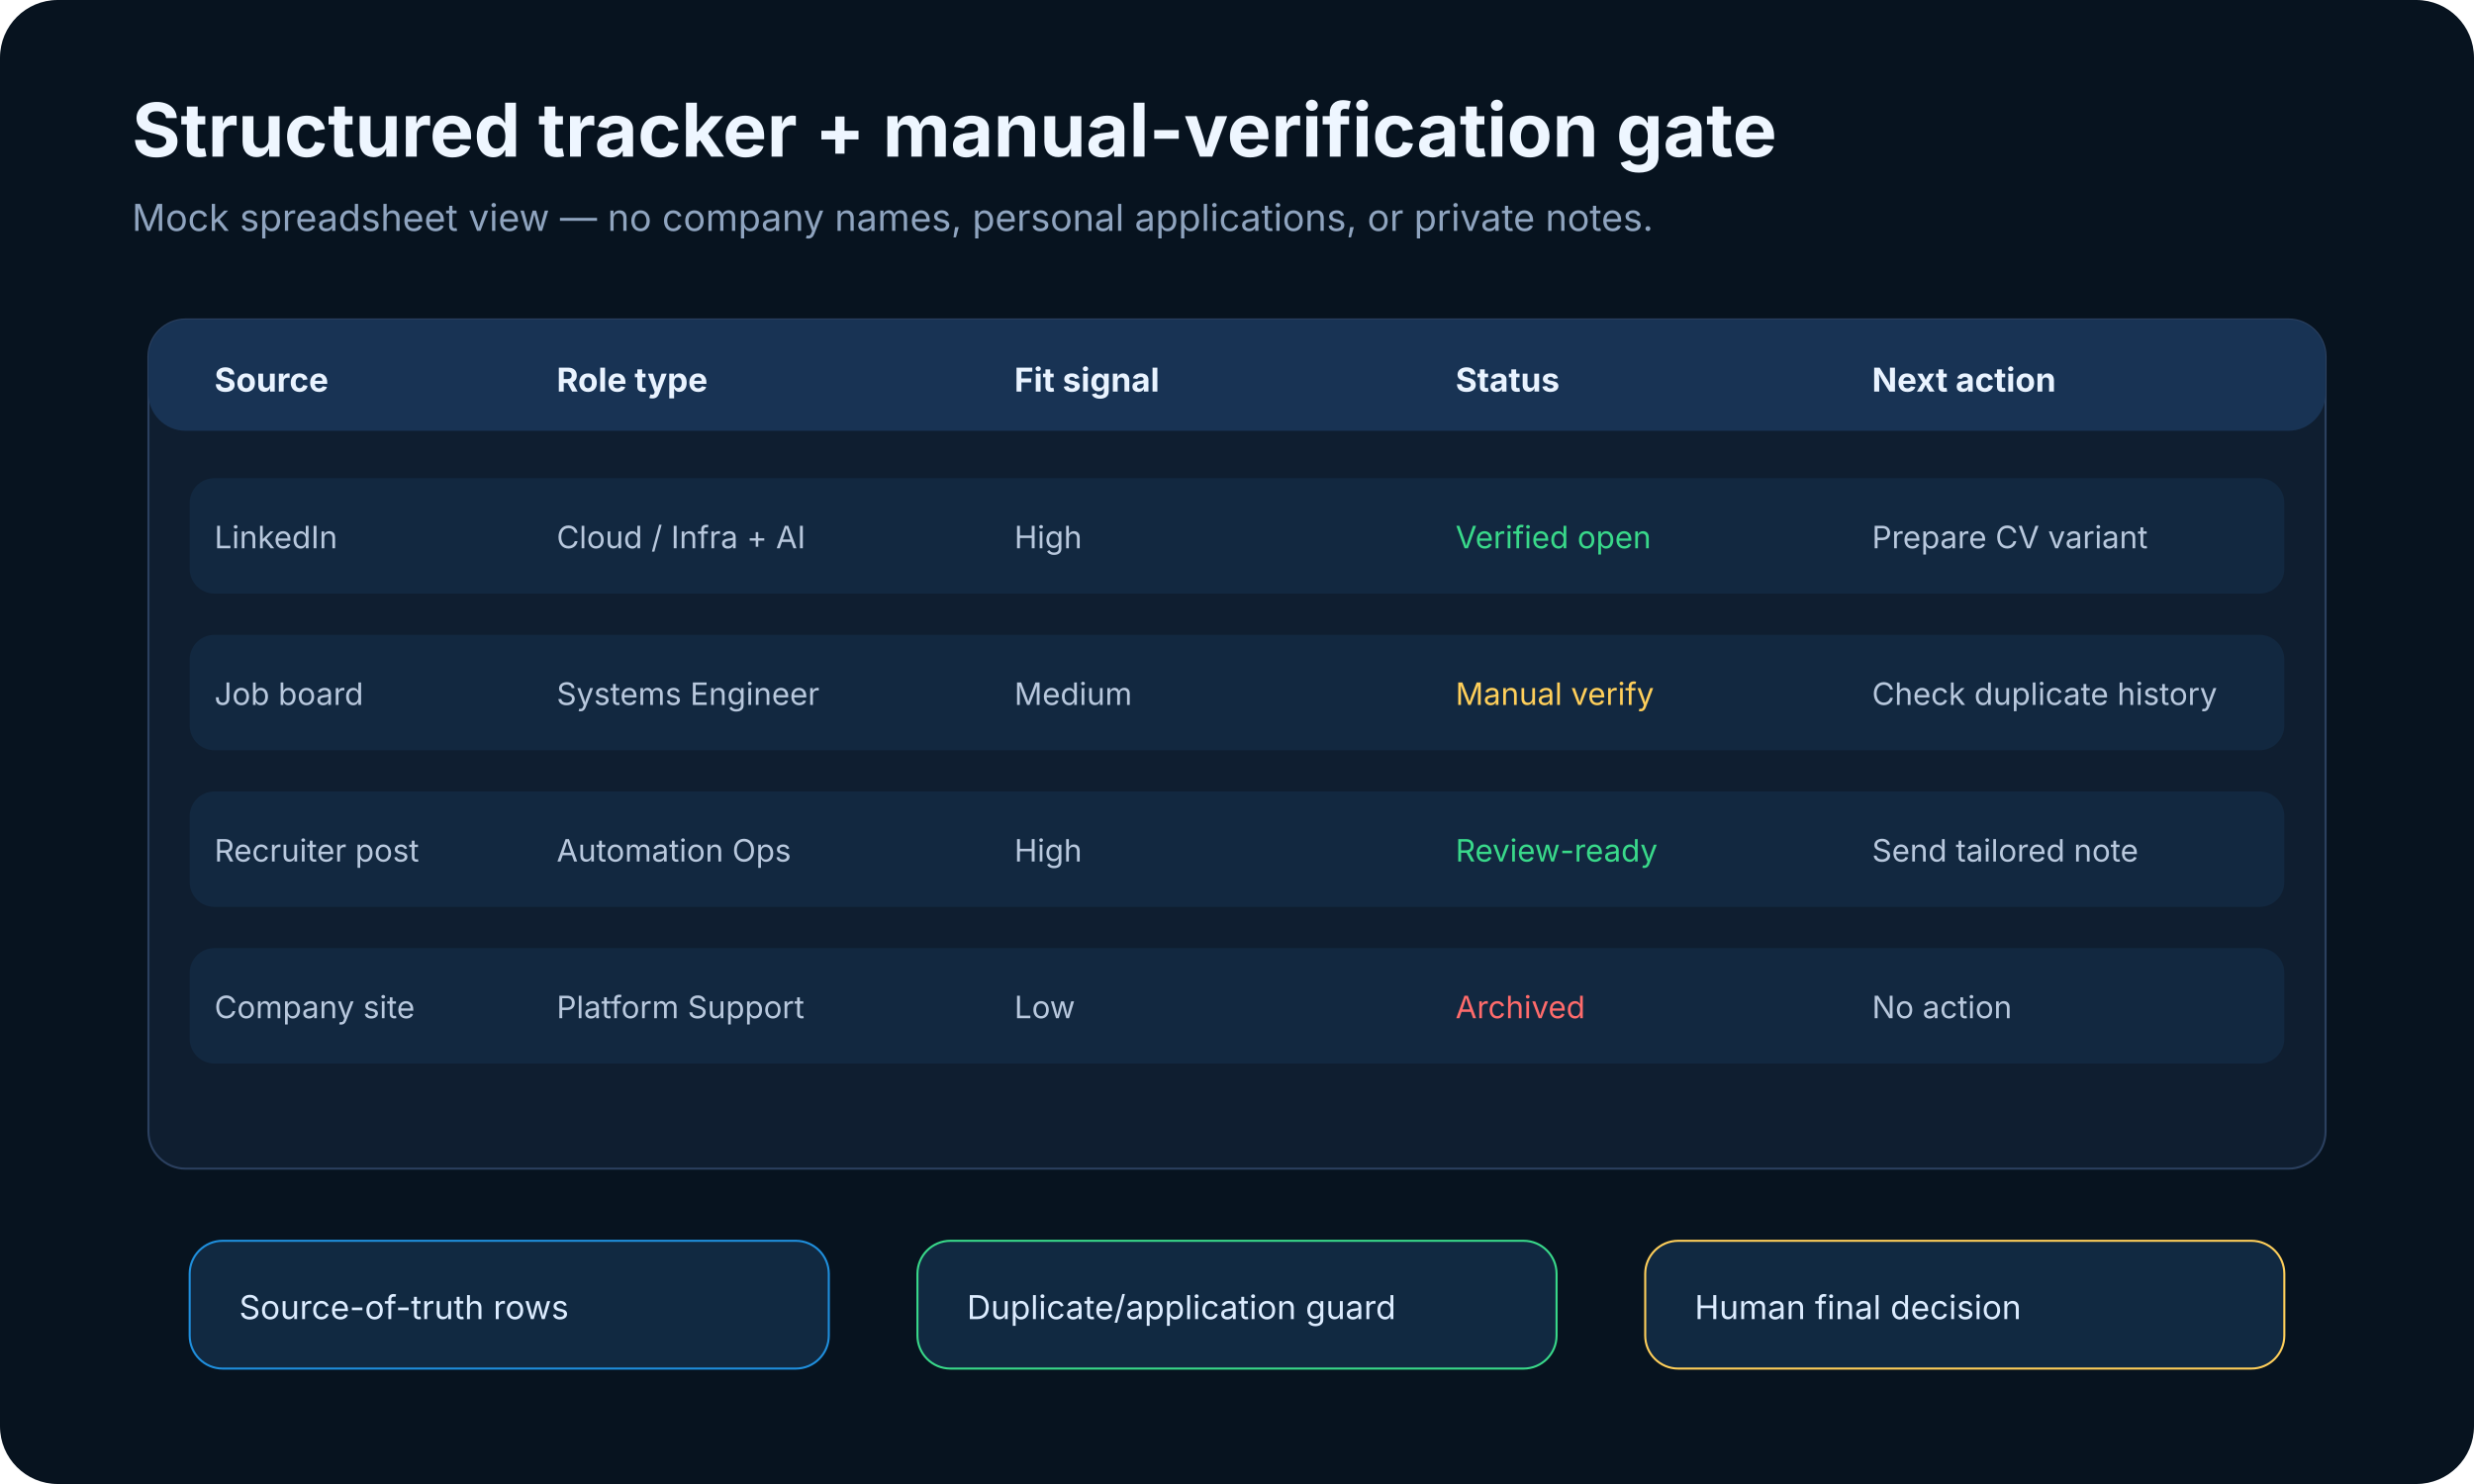
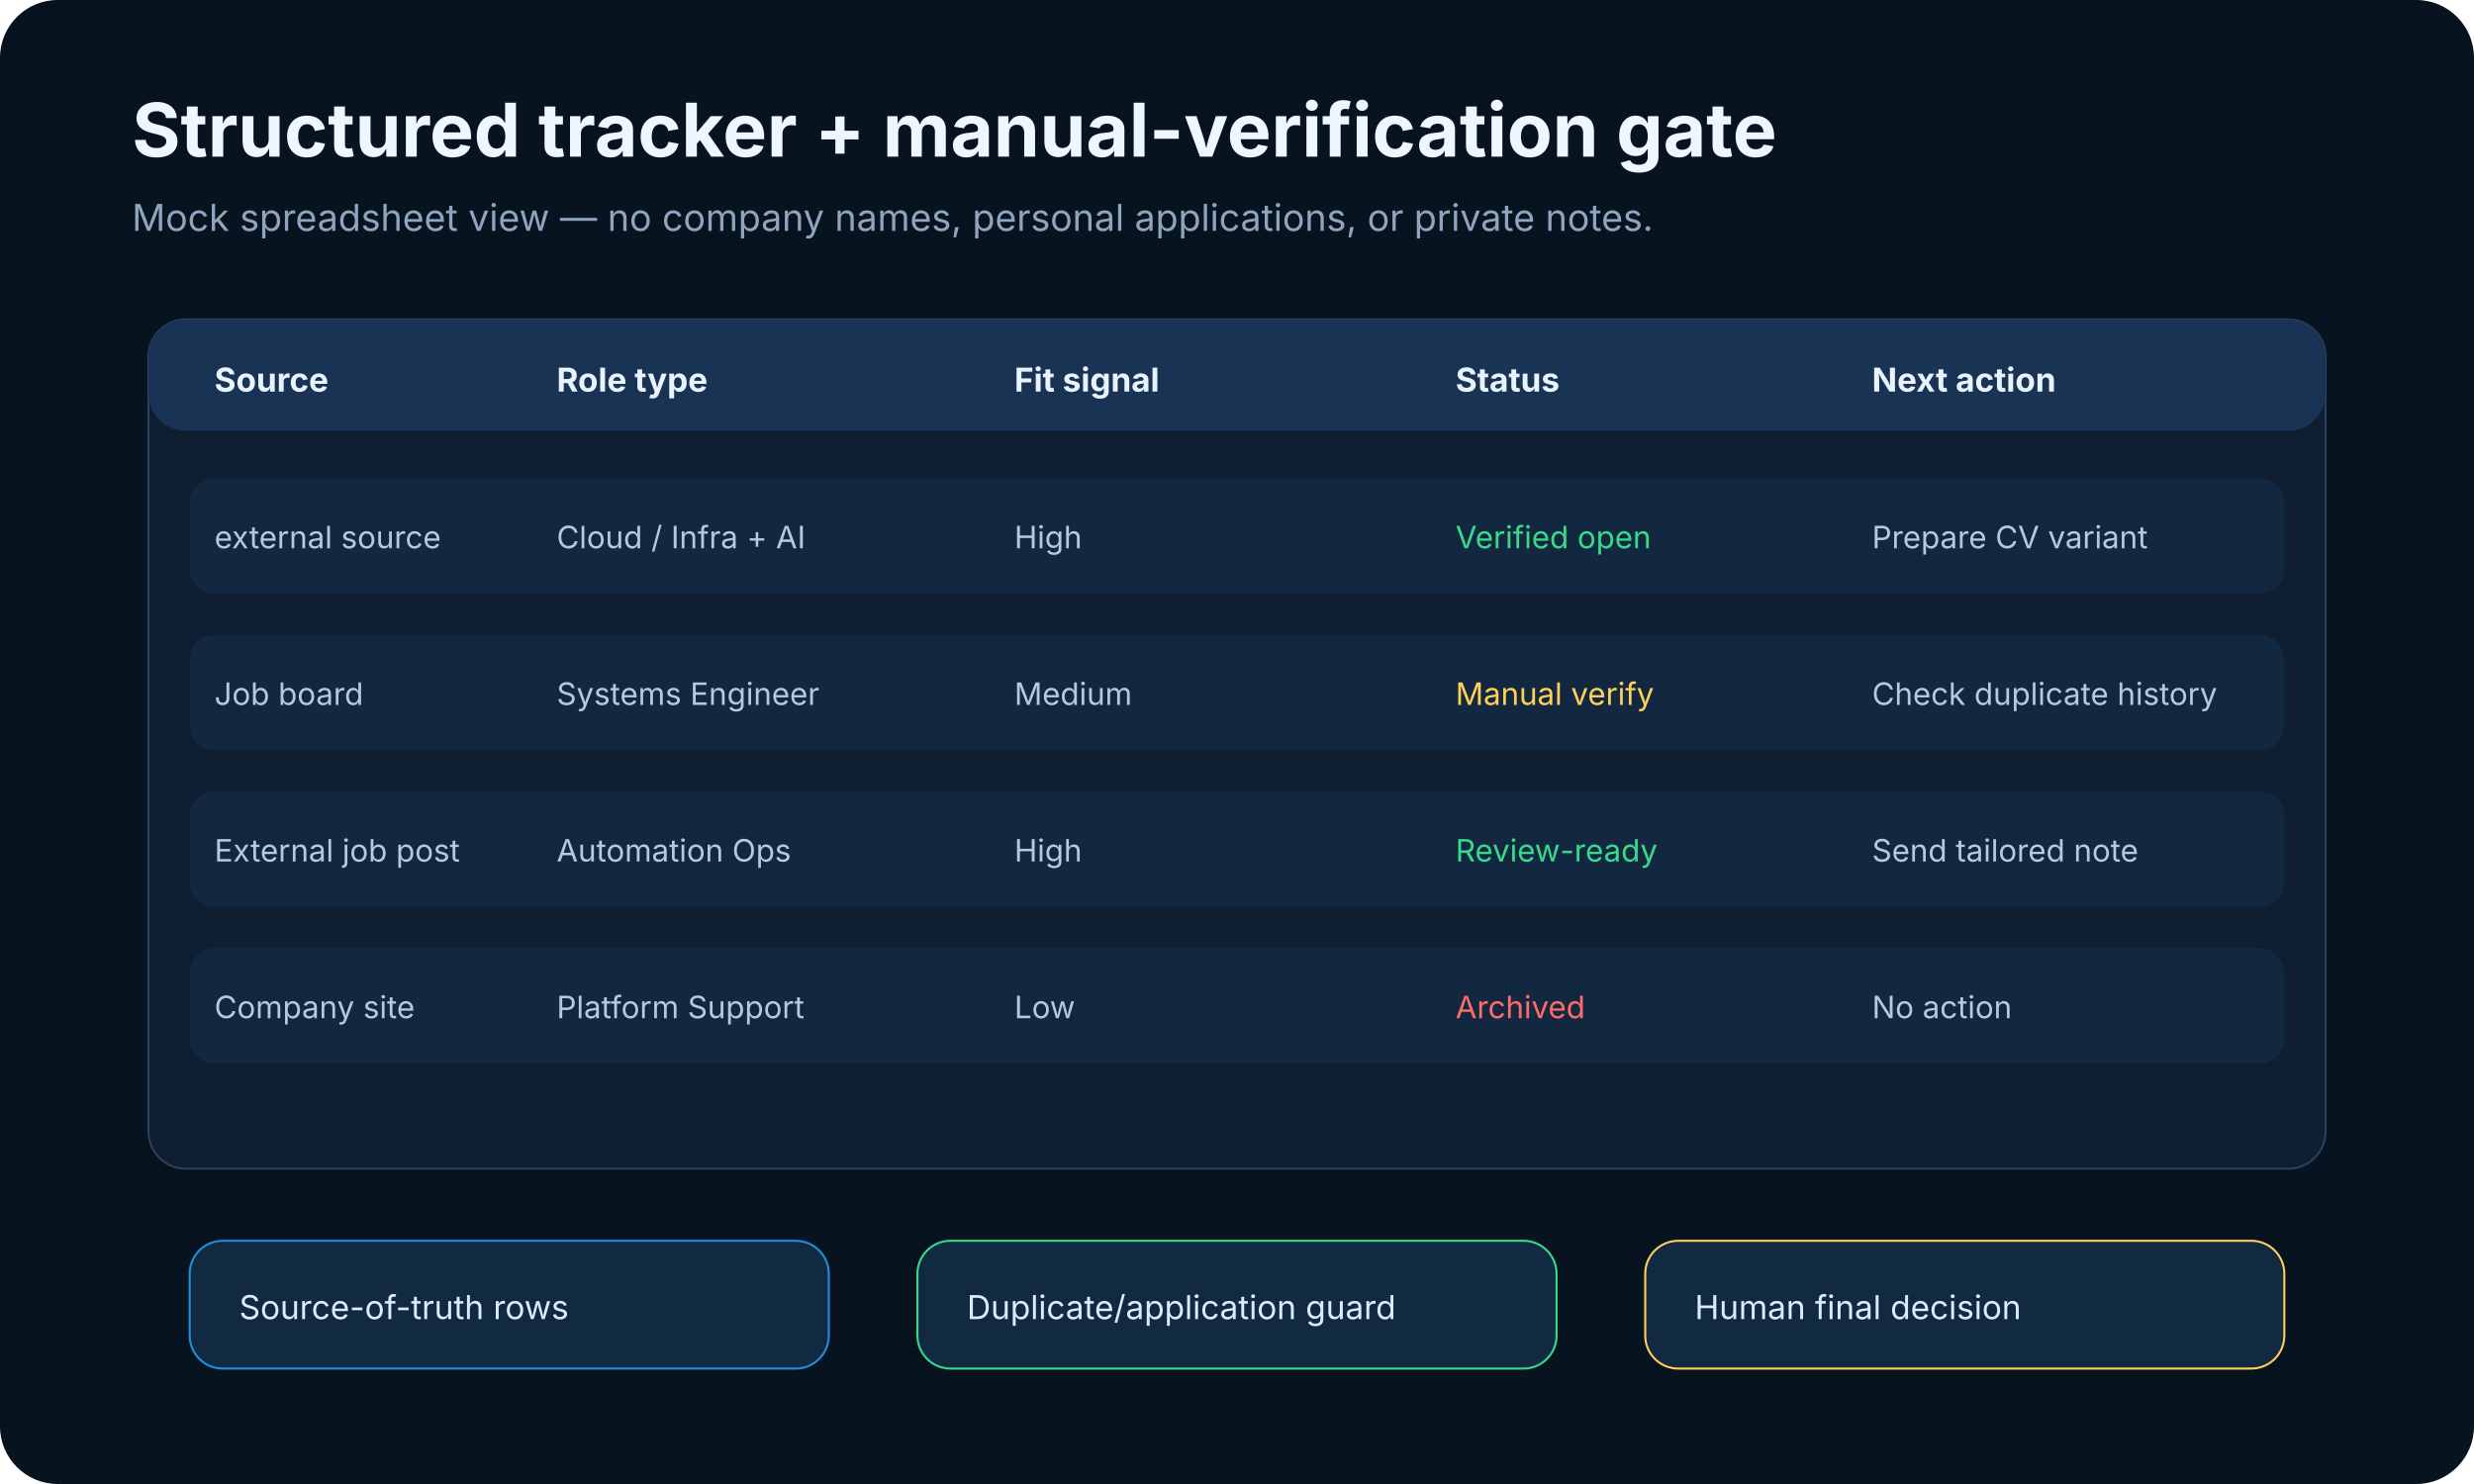
<svg xmlns="http://www.w3.org/2000/svg" width="1200" height="720" viewBox="0 0 1200 720" role="img" aria-labelledby="title desc">
  <rect width="1200" height="720" rx="28" fill="#07131f" />
  <text x="64" y="76" fill="#eef6ff" font-size="36" font-family="Inter,Segoe UI,Arial" font-weight="700">Structured tracker + manual-verification gate</text>
  <text x="64" y="112" fill="#8fa4bf" font-size="18" font-family="Inter,Segoe UI,Arial">Mock spreadsheet view — no company names, personal applications, or private notes.</text>
  <g font-family="Inter,Segoe UI,Arial">
    <rect x="72" y="155" width="1056" height="412" rx="18" fill="#0f1e30" stroke="#2b405f" />
    <rect x="72" y="155" width="1056" height="54" rx="18" fill="#183354" />
    <text x="104" y="190" fill="#e9f3ff" font-size="16" font-weight="700">Source</text>
    <text x="270" y="190" fill="#e9f3ff" font-size="16" font-weight="700">Role type</text>
    <text x="492" y="190" fill="#e9f3ff" font-size="16" font-weight="700">Fit signal</text>
    <text x="706" y="190" fill="#e9f3ff" font-size="16" font-weight="700">Status</text>
    <text x="908" y="190" fill="#e9f3ff" font-size="16" font-weight="700">Next action</text>
    <g fill="#122840">
      <rect x="92" y="232" width="1016" height="56" rx="12" />
      <rect x="92" y="308" width="1016" height="56" rx="12" />
      <rect x="92" y="384" width="1016" height="56" rx="12" />
      <rect x="92" y="460" width="1016" height="56" rx="12" />
    </g>
    <g fill="#b8c8dd" font-size="15">
-       <text x="104" y="266">LinkedIn</text>
+       <text x="104" y="266">external source</text>
      <text x="270" y="266">Cloud / Infra + AI</text>
      <text x="492" y="266">High</text>
      <text x="706" y="266" fill="#39d98a">Verified open</text>
      <text x="908" y="266">Prepare CV variant</text>
      <text x="104" y="342">Job board</text>
      <text x="270" y="342">Systems Engineer</text>
      <text x="492" y="342">Medium</text>
      <text x="706" y="342" fill="#ffcf5a">Manual verify</text>
      <text x="908" y="342">Check duplicate history</text>
-       <text x="104" y="418">Recruiter post</text>
+       <text x="104" y="418">External job post</text>
      <text x="270" y="418">Automation Ops</text>
      <text x="492" y="418">High</text>
      <text x="706" y="418" fill="#39d98a">Review-ready</text>
      <text x="908" y="418">Send tailored note</text>
      <text x="104" y="494">Company site</text>
      <text x="270" y="494">Platform Support</text>
      <text x="492" y="494">Low</text>
      <text x="706" y="494" fill="#ff6b6b">Archived</text>
      <text x="908" y="494">No action</text>
    </g>
    <rect x="92" y="602" width="310" height="62" rx="16" fill="#112941" stroke="#1f8fdd" />
    <text x="116" y="640" fill="#dcecff" font-size="16">Source-of-truth rows</text>
    <rect x="445" y="602" width="310" height="62" rx="16" fill="#112941" stroke="#39d98a" />
    <text x="469" y="640" fill="#dcecff" font-size="16">Duplicate/application guard</text>
    <rect x="798" y="602" width="310" height="62" rx="16" fill="#112941" stroke="#ffcf5a" />
    <text x="822" y="640" fill="#dcecff" font-size="16">Human final decision</text>
  </g>
</svg>
